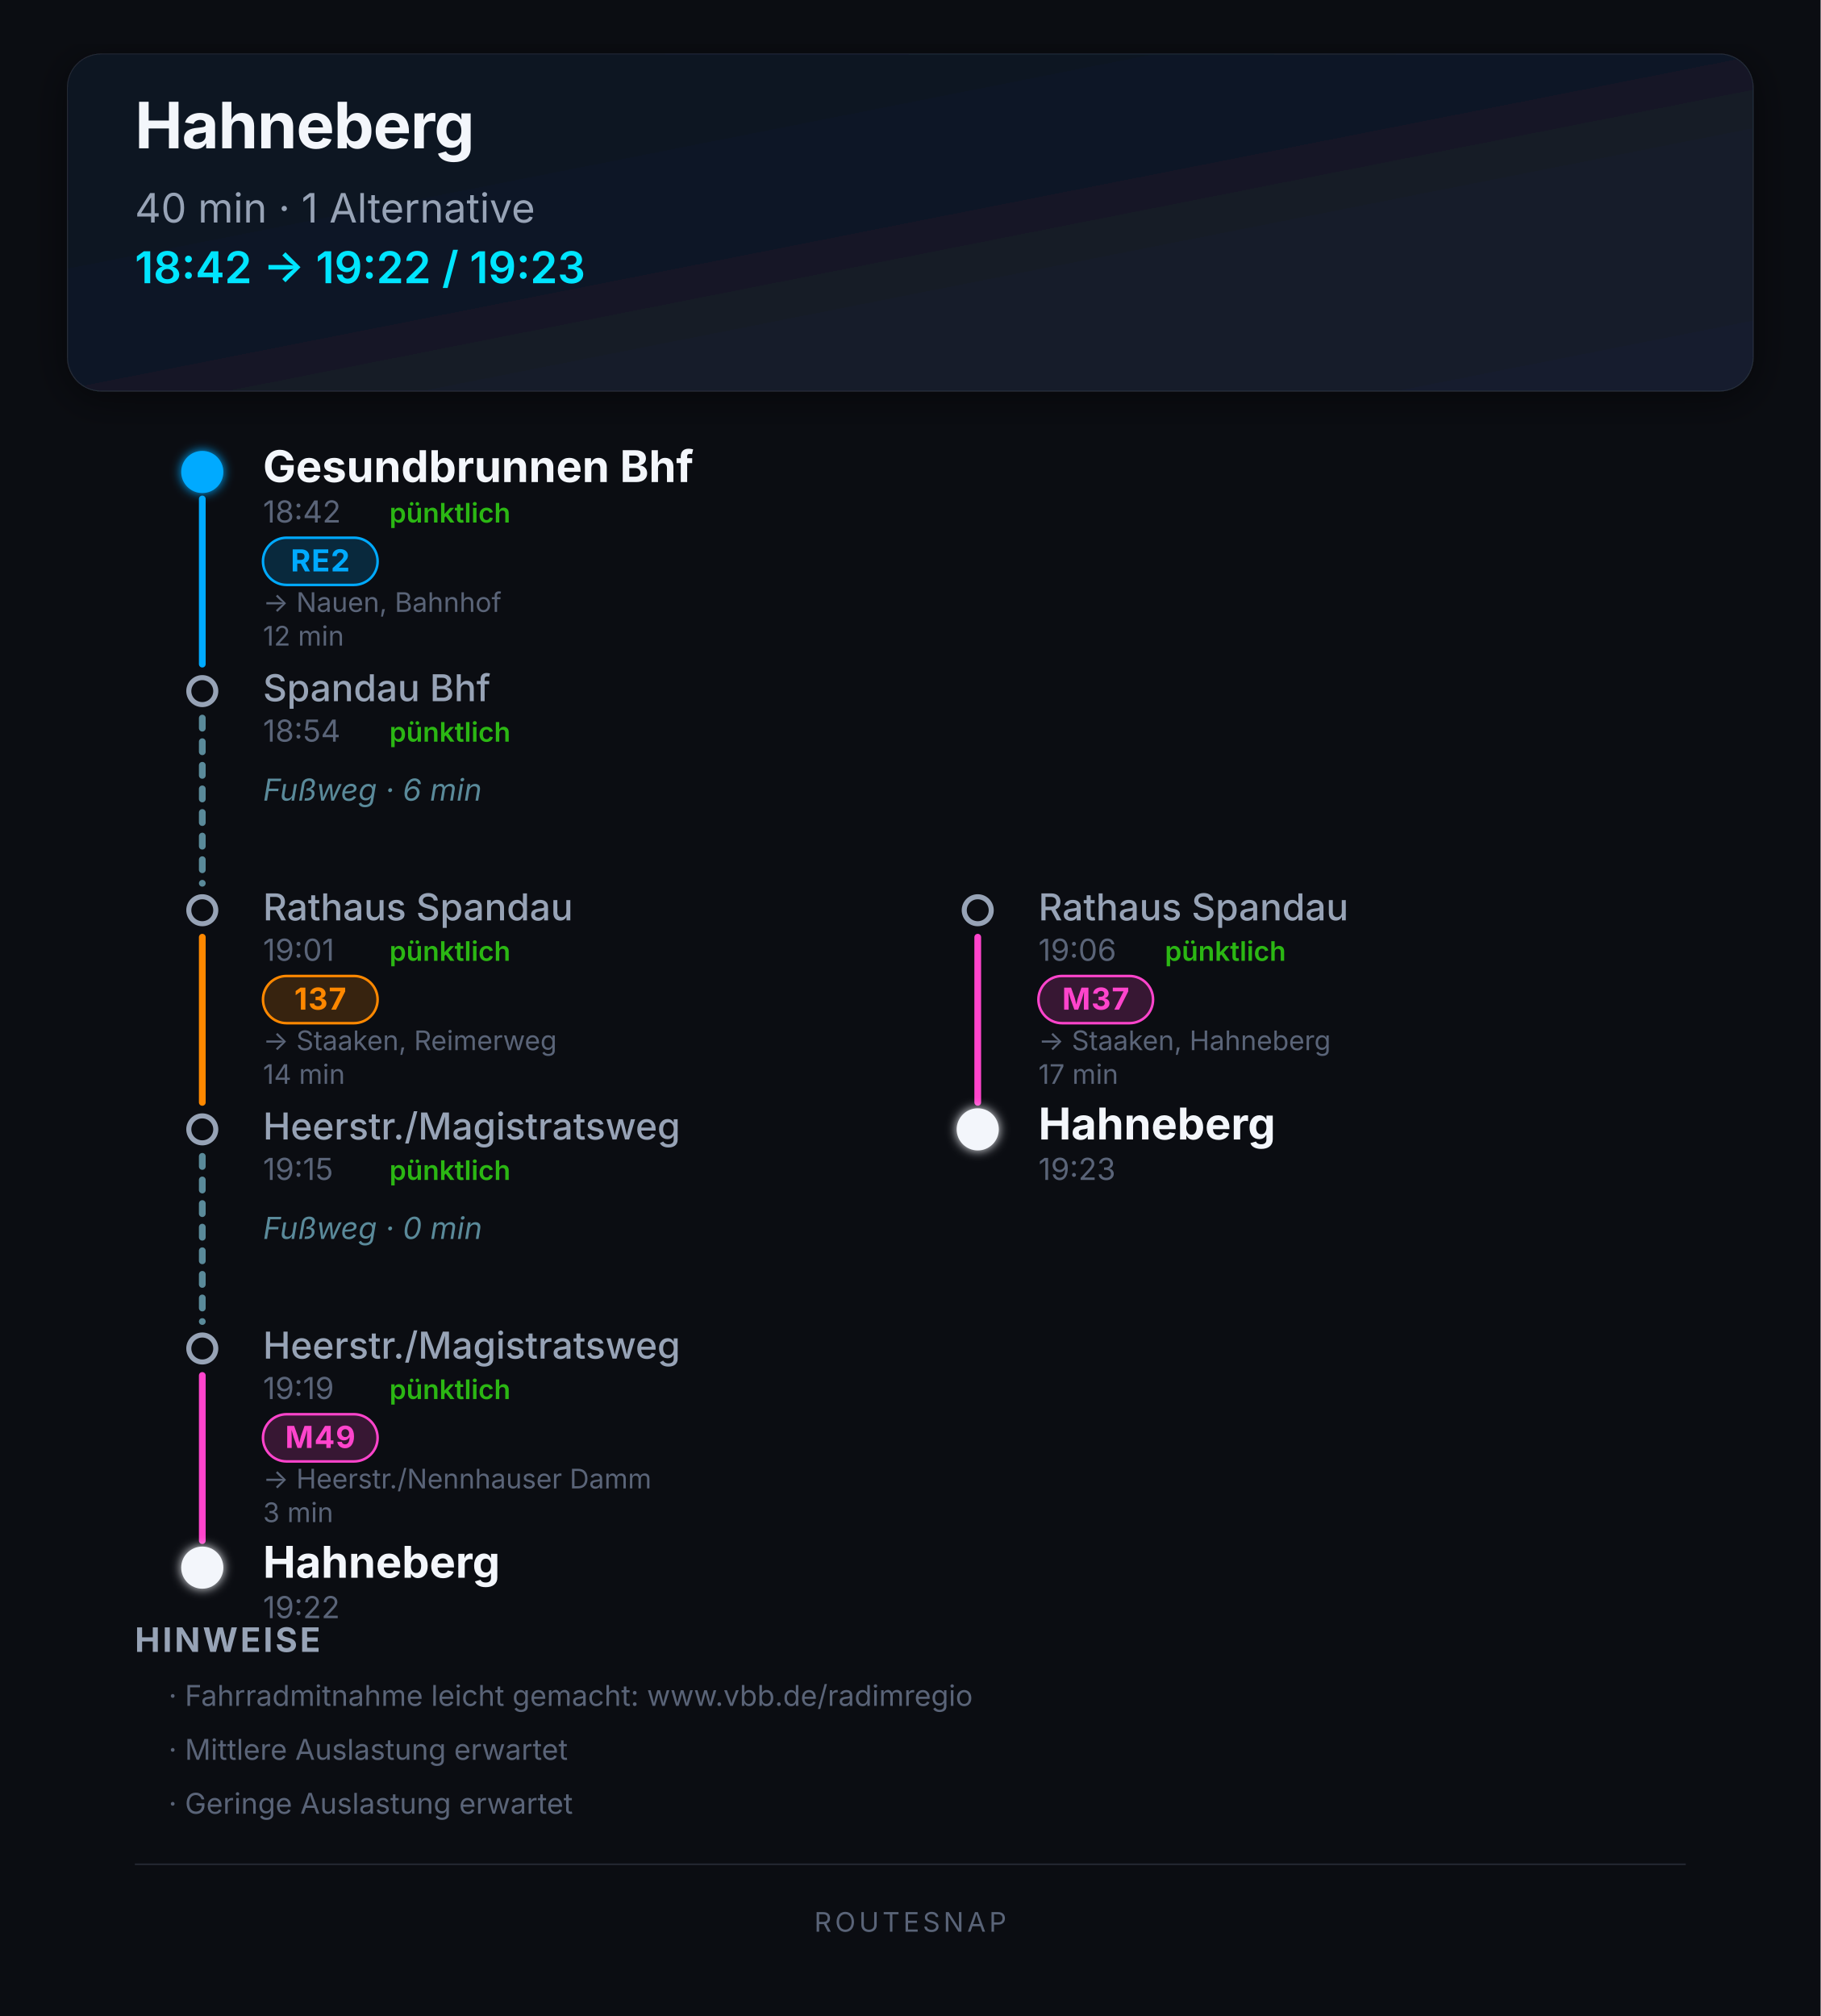
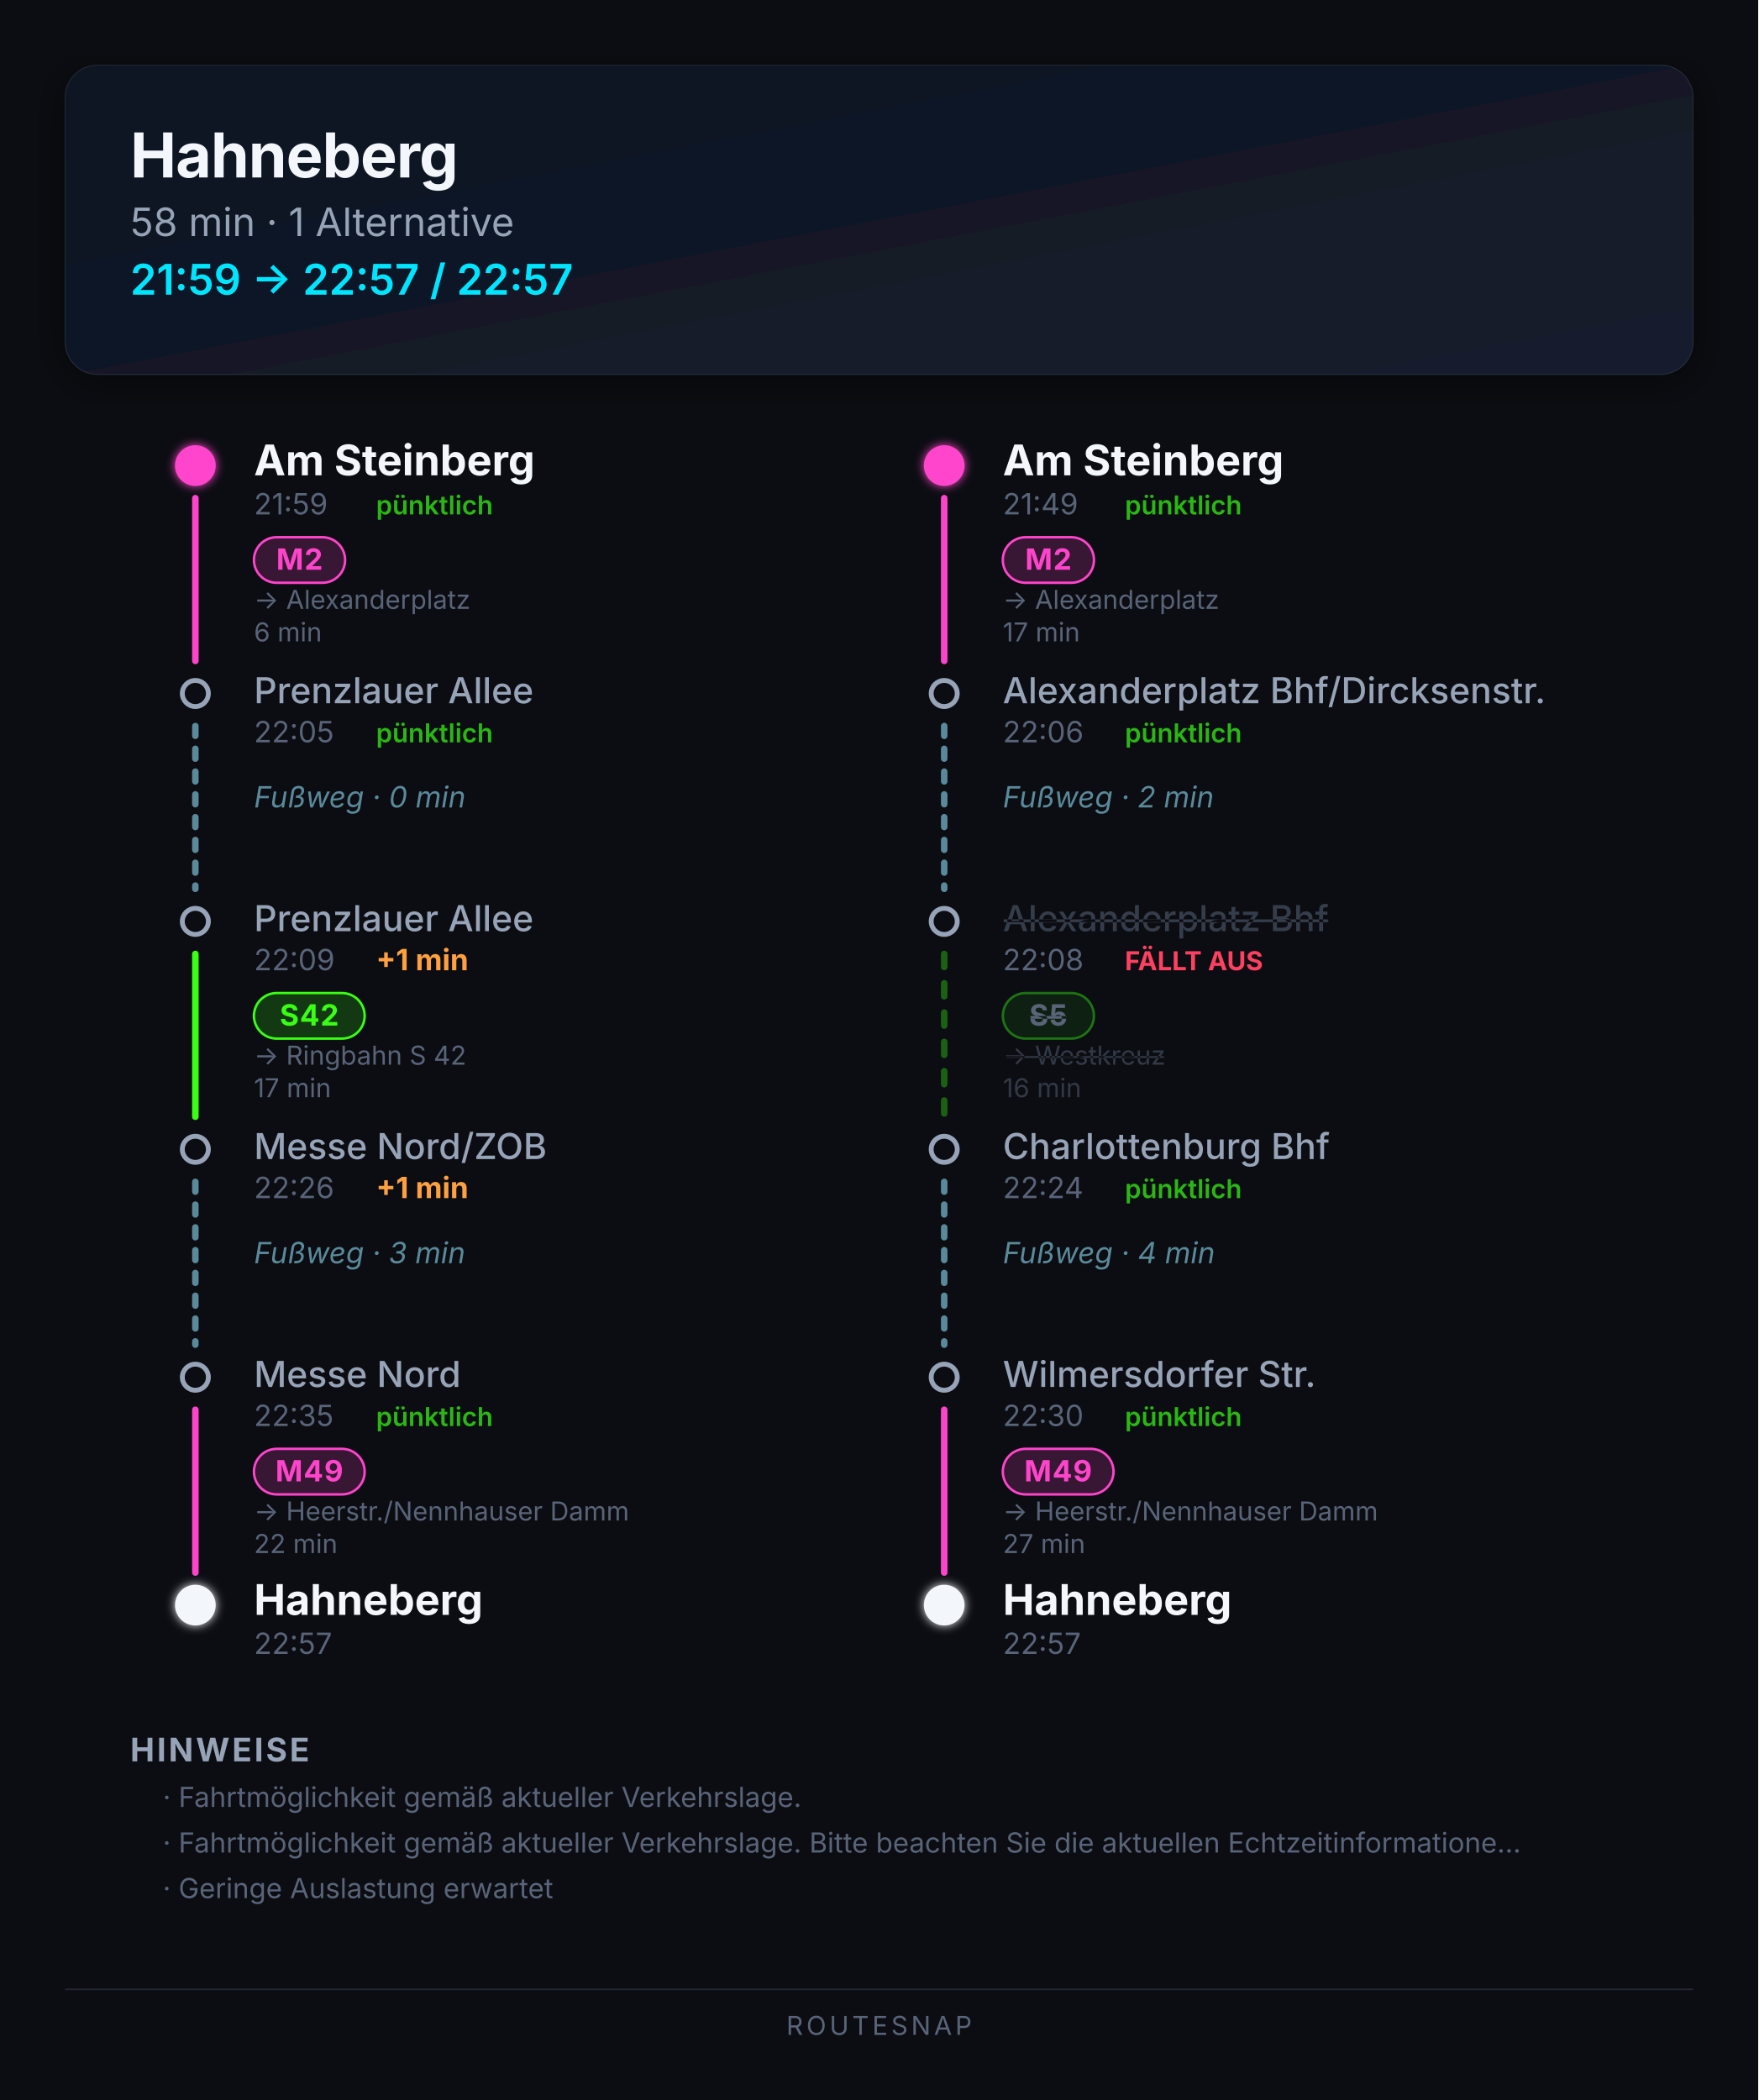
- <svg xmlns="http://www.w3.org/2000/svg" width="1080" height="1196">
+ <svg xmlns="http://www.w3.org/2000/svg" width="1080" height="1290">
  <rect width="100%" height="100%" fill="#0B0D12" />
  <defs>
    <filter id="glow-green" x="-50%" y="-50%" width="200%" height="200%">
      <feGaussianBlur in="SourceGraphic" stdDeviation="4" result="blur" />
      <feMerge>
        <feMergeNode in="blur" />
        <feMergeNode in="SourceGraphic" />
      </feMerge>
    </filter>
    <filter id="glow-generic" x="-50%" y="-50%" width="200%" height="200%">
      <feGaussianBlur in="SourceGraphic" stdDeviation="3" result="blur" />
      <feMerge>
        <feMergeNode in="blur" />
        <feMergeNode in="SourceGraphic" />
      </feMerge>
    </filter>
    <filter id="shadow-card" x="-5%" y="-5%" width="110%" height="115%">
      <feDropShadow dx="0" dy="4" stdDeviation="12" flood-color="#000" flood-opacity="0.5" />
    </filter>
    <linearGradient id="header-grad" x1="0" y1="0" x2="1" y2="1">
      <stop offset="0%" stop-color="#0E1420" />
      <stop offset="100%" stop-color="#151E2E" />
    </linearGradient>
  </defs>
-   <rect x="40" y="32" width="1000" height="200" rx="20" fill="url(#header-grad)" filter="url(#shadow-card)" stroke="#5A6478" stroke-width="0.5" stroke-opacity="0.3" />
-   <text x="80" y="88" fill="#F3F6FB" font-family="Inter,SF Pro Display,Segoe UI,sans-serif" font-size="38" font-weight="700" letter-spacing="-0.5">Hahneberg</text>
-   <text x="80" y="132" fill="#97A3B6" font-family="Inter,SF Pro Display,Segoe UI,sans-serif" font-size="24">40 min · 1 Alternative</text>
-   <text x="80" y="168" fill="#00E5FF" font-family="Inter,SF Pro Display,Segoe UI,sans-serif" font-size="26" font-weight="600">18:42 → 19:22 / 19:23</text>
-   <circle cx="120" cy="280" r="11" fill="#00AAFF" stroke="#00AAFF" stroke-width="3" filter="url(#glow-generic)" />
-   <text x="156" y="286" fill="#F3F6FB" font-family="Inter,SF Pro Display,Segoe UI,sans-serif" font-size="26" font-weight="700">Gesundbrunnen Bhf</text>
-   <text x="156" y="310" fill="#5A6478" font-family="Inter,SF Pro Display,Segoe UI,sans-serif" font-size="18">18:42</text>
-   <text x="231" y="310" fill="#39FF14" font-family="Inter,SF Pro Display,Segoe UI,sans-serif" font-size="16" font-weight="600" opacity="0.7">pünktlich</text>
-   <line x1="120" y1="296" x2="120" y2="394" stroke="#00AAFF" stroke-width="4" stroke-linecap="round" />
-   <rect x="156" y="319" width="68" height="28" rx="14" fill="#00AAFF" fill-opacity="0.18" stroke="#00AAFF" stroke-width="1.5" />
-   <text x="190" y="339" fill="#00AAFF" font-family="Inter,SF Pro,Segoe UI,sans-serif" font-size="18" font-weight="700" text-anchor="middle" letter-spacing="0.5">RE2</text>
-   <text x="156" y="363" fill="#5A6478" font-family="Inter,SF Pro Display,Segoe UI,sans-serif" font-size="16">→ Nauen, Bahnhof</text>
-   <text x="156" y="383" fill="#5A6478" font-family="Inter,SF Pro Display,Segoe UI,sans-serif" font-size="16">12 min</text>
-   <circle cx="120" cy="410" r="8" fill="#0B0D12" stroke="#97A3B6" stroke-width="3" />
-   <text x="156" y="416" fill="#97A3B6" font-family="Inter,SF Pro Display,Segoe UI,sans-serif" font-size="22" font-weight="500">Spandau Bhf</text>
-   <text x="156" y="440" fill="#5A6478" font-family="Inter,SF Pro Display,Segoe UI,sans-serif" font-size="18">18:54</text>
-   <text x="231" y="440" fill="#39FF14" font-family="Inter,SF Pro Display,Segoe UI,sans-serif" font-size="16" font-weight="600" opacity="0.7">pünktlich</text>
-   <line x1="120" y1="426" x2="120" y2="524" stroke="#5A8A9A" stroke-width="4" stroke-linecap="round" stroke-dasharray="6 8" />
-   <text x="156" y="475" fill="#5A8A9A" font-family="Inter,SF Pro Display,Segoe UI,sans-serif" font-size="18" font-style="italic">Fußweg · 6 min</text>
-   <circle cx="120" cy="540" r="8" fill="#0B0D12" stroke="#97A3B6" stroke-width="3" />
-   <text x="156" y="546" fill="#97A3B6" font-family="Inter,SF Pro Display,Segoe UI,sans-serif" font-size="22" font-weight="500">Rathaus Spandau</text>
-   <text x="156" y="570" fill="#5A6478" font-family="Inter,SF Pro Display,Segoe UI,sans-serif" font-size="18">19:01</text>
-   <text x="231" y="570" fill="#39FF14" font-family="Inter,SF Pro Display,Segoe UI,sans-serif" font-size="16" font-weight="600" opacity="0.7">pünktlich</text>
-   <line x1="120" y1="556" x2="120" y2="654" stroke="#FF8800" stroke-width="4" stroke-linecap="round" />
-   <rect x="156" y="579" width="68" height="28" rx="14" fill="#FF8800" fill-opacity="0.18" stroke="#FF8800" stroke-width="1.5" />
-   <text x="190" y="599" fill="#FF8800" font-family="Inter,SF Pro,Segoe UI,sans-serif" font-size="18" font-weight="700" text-anchor="middle" letter-spacing="0.5">137</text>
-   <text x="156" y="623" fill="#5A6478" font-family="Inter,SF Pro Display,Segoe UI,sans-serif" font-size="16">→ Staaken, Reimerweg</text>
-   <text x="156" y="643" fill="#5A6478" font-family="Inter,SF Pro Display,Segoe UI,sans-serif" font-size="16">14 min</text>
-   <circle cx="120" cy="670" r="8" fill="#0B0D12" stroke="#97A3B6" stroke-width="3" />
-   <text x="156" y="676" fill="#97A3B6" font-family="Inter,SF Pro Display,Segoe UI,sans-serif" font-size="22" font-weight="500">Heerstr./Magistratsweg</text>
-   <text x="156" y="700" fill="#5A6478" font-family="Inter,SF Pro Display,Segoe UI,sans-serif" font-size="18">19:15</text>
-   <text x="231" y="700" fill="#39FF14" font-family="Inter,SF Pro Display,Segoe UI,sans-serif" font-size="16" font-weight="600" opacity="0.7">pünktlich</text>
-   <line x1="120" y1="686" x2="120" y2="784" stroke="#5A8A9A" stroke-width="4" stroke-linecap="round" stroke-dasharray="6 8" />
-   <text x="156" y="735" fill="#5A8A9A" font-family="Inter,SF Pro Display,Segoe UI,sans-serif" font-size="18" font-style="italic">Fußweg · 0 min</text>
-   <circle cx="120" cy="800" r="8" fill="#0B0D12" stroke="#97A3B6" stroke-width="3" />
-   <text x="156" y="806" fill="#97A3B6" font-family="Inter,SF Pro Display,Segoe UI,sans-serif" font-size="22" font-weight="500">Heerstr./Magistratsweg</text>
-   <text x="156" y="830" fill="#5A6478" font-family="Inter,SF Pro Display,Segoe UI,sans-serif" font-size="18">19:19</text>
-   <text x="231" y="830" fill="#39FF14" font-family="Inter,SF Pro Display,Segoe UI,sans-serif" font-size="16" font-weight="600" opacity="0.7">pünktlich</text>
-   <line x1="120" y1="816" x2="120" y2="914" stroke="#FF44CC" stroke-width="4" stroke-linecap="round" />
-   <rect x="156" y="839" width="68" height="28" rx="14" fill="#FF44CC" fill-opacity="0.18" stroke="#FF44CC" stroke-width="1.5" />
-   <text x="190" y="859" fill="#FF44CC" font-family="Inter,SF Pro,Segoe UI,sans-serif" font-size="18" font-weight="700" text-anchor="middle" letter-spacing="0.5">M49</text>
-   <text x="156" y="883" fill="#5A6478" font-family="Inter,SF Pro Display,Segoe UI,sans-serif" font-size="16">→ Heerstr./Nennhauser Damm</text>
-   <text x="156" y="903" fill="#5A6478" font-family="Inter,SF Pro Display,Segoe UI,sans-serif" font-size="16">3 min</text>
-   <circle cx="120" cy="930" r="11" fill="#F3F6FB" stroke="#F3F6FB" stroke-width="3" filter="url(#glow-generic)" />
-   <text x="156" y="936" fill="#F3F6FB" font-family="Inter,SF Pro Display,Segoe UI,sans-serif" font-size="26" font-weight="700">Hahneberg</text>
-   <text x="156" y="960" fill="#5A6478" font-family="Inter,SF Pro Display,Segoe UI,sans-serif" font-size="18">19:22</text>
-   <circle cx="580" cy="540" r="8" fill="#0B0D12" stroke="#97A3B6" stroke-width="3" />
-   <text x="616" y="546" fill="#97A3B6" font-family="Inter,SF Pro Display,Segoe UI,sans-serif" font-size="22" font-weight="500">Rathaus Spandau</text>
-   <text x="616" y="570" fill="#5A6478" font-family="Inter,SF Pro Display,Segoe UI,sans-serif" font-size="18">19:06</text>
-   <text x="691" y="570" fill="#39FF14" font-family="Inter,SF Pro Display,Segoe UI,sans-serif" font-size="16" font-weight="600" opacity="0.7">pünktlich</text>
-   <line x1="580" y1="556" x2="580" y2="654" stroke="#FF44CC" stroke-width="4" stroke-linecap="round" />
-   <rect x="616" y="579" width="68" height="28" rx="14" fill="#FF44CC" fill-opacity="0.18" stroke="#FF44CC" stroke-width="1.5" />
-   <text x="650" y="599" fill="#FF44CC" font-family="Inter,SF Pro,Segoe UI,sans-serif" font-size="18" font-weight="700" text-anchor="middle" letter-spacing="0.5">M37</text>
-   <text x="616" y="623" fill="#5A6478" font-family="Inter,SF Pro Display,Segoe UI,sans-serif" font-size="16">→ Staaken, Hahneberg</text>
-   <text x="616" y="643" fill="#5A6478" font-family="Inter,SF Pro Display,Segoe UI,sans-serif" font-size="16">17 min</text>
-   <circle cx="580" cy="670" r="11" fill="#F3F6FB" stroke="#F3F6FB" stroke-width="3" filter="url(#glow-generic)" />
-   <text x="616" y="676" fill="#F3F6FB" font-family="Inter,SF Pro Display,Segoe UI,sans-serif" font-size="26" font-weight="700">Hahneberg</text>
-   <text x="616" y="700" fill="#5A6478" font-family="Inter,SF Pro Display,Segoe UI,sans-serif" font-size="18">19:23</text>
-   <text x="80" y="980" fill="#97A3B6" font-family="Inter,SF Pro Display,Segoe UI,sans-serif" font-size="20" font-weight="700" letter-spacing="1.5">HINWEISE</text>
-   <text x="100" y="1012" fill="#5A6478" font-family="Inter,SF Pro Display,Segoe UI,sans-serif" font-size="17">· Fahrradmitnahme leicht gemacht: www.vbb.de/radimregio</text>
-   <text x="100" y="1044" fill="#5A6478" font-family="Inter,SF Pro Display,Segoe UI,sans-serif" font-size="17">· Mittlere Auslastung erwartet</text>
-   <text x="100" y="1076" fill="#5A6478" font-family="Inter,SF Pro Display,Segoe UI,sans-serif" font-size="17">· Geringe Auslastung erwartet</text>
-   <line x1="80" y1="1106" x2="1000" y2="1106" stroke="#5A6478" stroke-width="1" stroke-opacity="0.3" />
-   <text x="540" y="1146" fill="#5A6478" font-family="Inter,SF Pro Display,Segoe UI,sans-serif" font-size="16" text-anchor="middle" letter-spacing="2">ROUTESNAP</text>
+   <rect x="40" y="40" width="1000" height="190" rx="20" fill="url(#header-grad)" filter="url(#shadow-card)" stroke="#5A6478" stroke-width="0.5" stroke-opacity="0.3" />
+   <text x="80" y="109" fill="#F3F6FB" font-family="Inter,SF Pro Display,Segoe UI,sans-serif" font-size="38" font-weight="700" letter-spacing="-0.5">Hahneberg</text>
+   <text x="80" y="145" fill="#97A3B6" font-family="Inter,SF Pro Display,Segoe UI,sans-serif" font-size="24">58 min · 1 Alternative</text>
+   <text x="80" y="181" fill="#00E5FF" font-family="Inter,SF Pro Display,Segoe UI,sans-serif" font-size="26" font-weight="600">21:59 → 22:57 / 22:57</text>
+   <circle cx="120" cy="286" r="11" fill="#FF44CC" stroke="#FF44CC" stroke-width="3" filter="url(#glow-generic)" />
+   <text x="156" y="292" fill="#F3F6FB" font-family="Inter,SF Pro Display,Segoe UI,sans-serif" font-size="26" font-weight="700">Am Steinberg</text>
+   <text x="156" y="316" fill="#5A6478" font-family="Inter,SF Pro Display,Segoe UI,sans-serif" font-size="18">21:59</text>
+   <text x="231" y="316" fill="#39FF14" font-family="Inter,SF Pro Display,Segoe UI,sans-serif" font-size="16" font-weight="600" opacity="0.7">pünktlich</text>
+   <line x1="120" y1="306" x2="120" y2="406" stroke="#FF44CC" stroke-width="4" stroke-linecap="round" />
+   <rect x="156" y="330" width="56" height="28" rx="14" fill="#FF44CC" fill-opacity="0.18" stroke="#FF44CC" stroke-width="1.5" />
+   <text x="184" y="350" fill="#FF44CC" font-family="Inter,SF Pro,Segoe UI,sans-serif" font-size="18" font-weight="700" text-anchor="middle" letter-spacing="0.5">M2</text>
+   <text x="156" y="374" fill="#5A6478" font-family="Inter,SF Pro Display,Segoe UI,sans-serif" font-size="16" opacity="1">→ Alexanderplatz</text>
+   <text x="156" y="394" fill="#5A6478" font-family="Inter,SF Pro Display,Segoe UI,sans-serif" font-size="16" opacity="1">6 min</text>
+   <circle cx="120" cy="426" r="8" fill="#0B0D12" stroke="#97A3B6" stroke-width="3" />
+   <text x="156" y="432" fill="#97A3B6" font-family="Inter,SF Pro Display,Segoe UI,sans-serif" font-size="22" font-weight="500">Prenzlauer Allee</text>
+   <text x="156" y="456" fill="#5A6478" font-family="Inter,SF Pro Display,Segoe UI,sans-serif" font-size="18">22:05</text>
+   <text x="231" y="456" fill="#39FF14" font-family="Inter,SF Pro Display,Segoe UI,sans-serif" font-size="16" font-weight="600" opacity="0.7">pünktlich</text>
+   <line x1="120" y1="446" x2="120" y2="546" stroke="#5A8A9A" stroke-width="4" stroke-linecap="round" stroke-dasharray="6 8" />
+   <text x="156" y="496" fill="#5A8A9A" font-family="Inter,SF Pro Display,Segoe UI,sans-serif" font-size="18" font-style="italic" opacity="1">Fußweg · 0 min</text>
+   <circle cx="120" cy="566" r="8" fill="#0B0D12" stroke="#97A3B6" stroke-width="3" />
+   <text x="156" y="572" fill="#97A3B6" font-family="Inter,SF Pro Display,Segoe UI,sans-serif" font-size="22" font-weight="500">Prenzlauer Allee</text>
+   <text x="156" y="596" fill="#5A6478" font-family="Inter,SF Pro Display,Segoe UI,sans-serif" font-size="18">22:09</text>
+   <text x="231" y="596" fill="#FFA040" font-family="Inter,SF Pro Display,Segoe UI,sans-serif" font-size="18" font-weight="700">+1 min</text>
+   <line x1="120" y1="586" x2="120" y2="686" stroke="#39FF14" stroke-width="4" stroke-linecap="round" />
+   <rect x="156" y="610" width="68" height="28" rx="14" fill="#39FF14" fill-opacity="0.18" stroke="#39FF14" stroke-width="1.5" />
+   <text x="190" y="630" fill="#39FF14" font-family="Inter,SF Pro,Segoe UI,sans-serif" font-size="18" font-weight="700" text-anchor="middle" letter-spacing="0.5">S42</text>
+   <text x="156" y="654" fill="#5A6478" font-family="Inter,SF Pro Display,Segoe UI,sans-serif" font-size="16" opacity="1">→ Ringbahn S 42</text>
+   <text x="156" y="674" fill="#5A6478" font-family="Inter,SF Pro Display,Segoe UI,sans-serif" font-size="16" opacity="1">17 min</text>
+   <circle cx="120" cy="706" r="8" fill="#0B0D12" stroke="#97A3B6" stroke-width="3" />
+   <text x="156" y="712" fill="#97A3B6" font-family="Inter,SF Pro Display,Segoe UI,sans-serif" font-size="22" font-weight="500">Messe Nord/ZOB</text>
+   <text x="156" y="736" fill="#5A6478" font-family="Inter,SF Pro Display,Segoe UI,sans-serif" font-size="18">22:26</text>
+   <text x="231" y="736" fill="#FFA040" font-family="Inter,SF Pro Display,Segoe UI,sans-serif" font-size="18" font-weight="700">+1 min</text>
+   <line x1="120" y1="726" x2="120" y2="826" stroke="#5A8A9A" stroke-width="4" stroke-linecap="round" stroke-dasharray="6 8" />
+   <text x="156" y="776" fill="#5A8A9A" font-family="Inter,SF Pro Display,Segoe UI,sans-serif" font-size="18" font-style="italic" opacity="1">Fußweg · 3 min</text>
+   <circle cx="120" cy="846" r="8" fill="#0B0D12" stroke="#97A3B6" stroke-width="3" />
+   <text x="156" y="852" fill="#97A3B6" font-family="Inter,SF Pro Display,Segoe UI,sans-serif" font-size="22" font-weight="500">Messe Nord</text>
+   <text x="156" y="876" fill="#5A6478" font-family="Inter,SF Pro Display,Segoe UI,sans-serif" font-size="18">22:35</text>
+   <text x="231" y="876" fill="#39FF14" font-family="Inter,SF Pro Display,Segoe UI,sans-serif" font-size="16" font-weight="600" opacity="0.7">pünktlich</text>
+   <line x1="120" y1="866" x2="120" y2="966" stroke="#FF44CC" stroke-width="4" stroke-linecap="round" />
+   <rect x="156" y="890" width="68" height="28" rx="14" fill="#FF44CC" fill-opacity="0.18" stroke="#FF44CC" stroke-width="1.5" />
+   <text x="190" y="910" fill="#FF44CC" font-family="Inter,SF Pro,Segoe UI,sans-serif" font-size="18" font-weight="700" text-anchor="middle" letter-spacing="0.5">M49</text>
+   <text x="156" y="934" fill="#5A6478" font-family="Inter,SF Pro Display,Segoe UI,sans-serif" font-size="16" opacity="1">→ Heerstr./Nennhauser Damm</text>
+   <text x="156" y="954" fill="#5A6478" font-family="Inter,SF Pro Display,Segoe UI,sans-serif" font-size="16" opacity="1">22 min</text>
+   <circle cx="120" cy="986" r="11" fill="#F3F6FB" stroke="#F3F6FB" stroke-width="3" filter="url(#glow-generic)" />
+   <text x="156" y="992" fill="#F3F6FB" font-family="Inter,SF Pro Display,Segoe UI,sans-serif" font-size="26" font-weight="700">Hahneberg</text>
+   <text x="156" y="1016" fill="#5A6478" font-family="Inter,SF Pro Display,Segoe UI,sans-serif" font-size="18">22:57</text>
+   <circle cx="580" cy="286" r="11" fill="#FF44CC" stroke="#FF44CC" stroke-width="3" filter="url(#glow-generic)" />
+   <text x="616" y="292" fill="#F3F6FB" font-family="Inter,SF Pro Display,Segoe UI,sans-serif" font-size="26" font-weight="700">Am Steinberg</text>
+   <text x="616" y="316" fill="#5A6478" font-family="Inter,SF Pro Display,Segoe UI,sans-serif" font-size="18">21:49</text>
+   <text x="691" y="316" fill="#39FF14" font-family="Inter,SF Pro Display,Segoe UI,sans-serif" font-size="16" font-weight="600" opacity="0.7">pünktlich</text>
+   <line x1="580" y1="306" x2="580" y2="406" stroke="#FF44CC" stroke-width="4" stroke-linecap="round" />
+   <rect x="616" y="330" width="56" height="28" rx="14" fill="#FF44CC" fill-opacity="0.18" stroke="#FF44CC" stroke-width="1.5" />
+   <text x="644" y="350" fill="#FF44CC" font-family="Inter,SF Pro,Segoe UI,sans-serif" font-size="18" font-weight="700" text-anchor="middle" letter-spacing="0.5">M2</text>
+   <text x="616" y="374" fill="#5A6478" font-family="Inter,SF Pro Display,Segoe UI,sans-serif" font-size="16" opacity="1">→ Alexanderplatz</text>
+   <text x="616" y="394" fill="#5A6478" font-family="Inter,SF Pro Display,Segoe UI,sans-serif" font-size="16" opacity="1">17 min</text>
+   <circle cx="580" cy="426" r="8" fill="#0B0D12" stroke="#97A3B6" stroke-width="3" />
+   <text x="616" y="432" fill="#97A3B6" font-family="Inter,SF Pro Display,Segoe UI,sans-serif" font-size="22" font-weight="500">Alexanderplatz Bhf/Dircksenstr.</text>
+   <text x="616" y="456" fill="#5A6478" font-family="Inter,SF Pro Display,Segoe UI,sans-serif" font-size="18">22:06</text>
+   <text x="691" y="456" fill="#39FF14" font-family="Inter,SF Pro Display,Segoe UI,sans-serif" font-size="16" font-weight="600" opacity="0.7">pünktlich</text>
+   <line x1="580" y1="446" x2="580" y2="546" stroke="#5A8A9A" stroke-width="4" stroke-linecap="round" stroke-dasharray="6 8" />
+   <text x="616" y="496" fill="#5A8A9A" font-family="Inter,SF Pro Display,Segoe UI,sans-serif" font-size="18" font-style="italic" opacity="1">Fußweg · 2 min</text>
+   <circle cx="580" cy="566" r="8" fill="#0B0D12" stroke="#97A3B6" stroke-width="3" />
+   <text x="616" y="572" fill="#5A6478" text-decoration="line-through" opacity="0.55" font-family="Inter,SF Pro Display,Segoe UI,sans-serif" font-size="22" font-weight="500">Alexanderplatz Bhf</text>
+   <text x="616" y="596" fill="#5A6478" font-family="Inter,SF Pro Display,Segoe UI,sans-serif" font-size="18">22:08</text>
+   <text x="691" y="596" fill="#FF4060" font-family="Inter,SF Pro Display,Segoe UI,sans-serif" font-size="16" font-weight="700">FÄLLT AUS</text>
+   <line x1="580" y1="586" x2="580" y2="686" stroke="#39FF14" stroke-width="4" stroke-linecap="round" stroke-opacity="0.35" stroke-dasharray="8 10" />
+   <rect x="616" y="610" width="56" height="28" rx="14" fill="#39FF14" fill-opacity="0.08" stroke-opacity="0.4" stroke="#39FF14" stroke-width="1.5" />
+   <text x="644" y="630" fill="#5A6478" text-decoration="line-through" font-family="Inter,SF Pro,Segoe UI,sans-serif" font-size="18" font-weight="700" text-anchor="middle" letter-spacing="0.5">S5</text>
+   <text x="616" y="654" fill="#5A6478" text-decoration="line-through" font-family="Inter,SF Pro Display,Segoe UI,sans-serif" font-size="16" opacity="0.5">→ Westkreuz</text>
+   <text x="616" y="674" fill="#5A6478" font-family="Inter,SF Pro Display,Segoe UI,sans-serif" font-size="16" opacity="0.5">16 min</text>
+   <circle cx="580" cy="706" r="8" fill="#0B0D12" stroke="#97A3B6" stroke-width="3" />
+   <text x="616" y="712" fill="#97A3B6" font-family="Inter,SF Pro Display,Segoe UI,sans-serif" font-size="22" font-weight="500">Charlottenburg Bhf</text>
+   <text x="616" y="736" fill="#5A6478" font-family="Inter,SF Pro Display,Segoe UI,sans-serif" font-size="18">22:24</text>
+   <text x="691" y="736" fill="#39FF14" font-family="Inter,SF Pro Display,Segoe UI,sans-serif" font-size="16" font-weight="600" opacity="0.7">pünktlich</text>
+   <line x1="580" y1="726" x2="580" y2="826" stroke="#5A8A9A" stroke-width="4" stroke-linecap="round" stroke-dasharray="6 8" />
+   <text x="616" y="776" fill="#5A8A9A" font-family="Inter,SF Pro Display,Segoe UI,sans-serif" font-size="18" font-style="italic" opacity="1">Fußweg · 4 min</text>
+   <circle cx="580" cy="846" r="8" fill="#0B0D12" stroke="#97A3B6" stroke-width="3" />
+   <text x="616" y="852" fill="#97A3B6" font-family="Inter,SF Pro Display,Segoe UI,sans-serif" font-size="22" font-weight="500">Wilmersdorfer Str.</text>
+   <text x="616" y="876" fill="#5A6478" font-family="Inter,SF Pro Display,Segoe UI,sans-serif" font-size="18">22:30</text>
+   <text x="691" y="876" fill="#39FF14" font-family="Inter,SF Pro Display,Segoe UI,sans-serif" font-size="16" font-weight="600" opacity="0.7">pünktlich</text>
+   <line x1="580" y1="866" x2="580" y2="966" stroke="#FF44CC" stroke-width="4" stroke-linecap="round" />
+   <rect x="616" y="890" width="68" height="28" rx="14" fill="#FF44CC" fill-opacity="0.18" stroke="#FF44CC" stroke-width="1.5" />
+   <text x="650" y="910" fill="#FF44CC" font-family="Inter,SF Pro,Segoe UI,sans-serif" font-size="18" font-weight="700" text-anchor="middle" letter-spacing="0.5">M49</text>
+   <text x="616" y="934" fill="#5A6478" font-family="Inter,SF Pro Display,Segoe UI,sans-serif" font-size="16" opacity="1">→ Heerstr./Nennhauser Damm</text>
+   <text x="616" y="954" fill="#5A6478" font-family="Inter,SF Pro Display,Segoe UI,sans-serif" font-size="16" opacity="1">27 min</text>
+   <circle cx="580" cy="986" r="11" fill="#F3F6FB" stroke="#F3F6FB" stroke-width="3" filter="url(#glow-generic)" />
+   <text x="616" y="992" fill="#F3F6FB" font-family="Inter,SF Pro Display,Segoe UI,sans-serif" font-size="26" font-weight="700">Hahneberg</text>
+   <text x="616" y="1016" fill="#5A6478" font-family="Inter,SF Pro Display,Segoe UI,sans-serif" font-size="18">22:57</text>
+   <text x="80" y="1082" fill="#97A3B6" font-family="Inter,SF Pro Display,Segoe UI,sans-serif" font-size="20" font-weight="700" letter-spacing="1.5">HINWEISE</text>
+   <text x="100" y="1110" fill="#5A6478" font-family="Inter,SF Pro Display,Segoe UI,sans-serif" font-size="17">· Fahrtmöglichkeit gemäß aktueller Verkehrslage.</text>
+   <text x="100" y="1138" fill="#5A6478" font-family="Inter,SF Pro Display,Segoe UI,sans-serif" font-size="17">· Fahrtmöglichkeit gemäß aktueller Verkehrslage. Bitte beachten Sie die aktuellen Echtzeitinformatione…</text>
+   <text x="100" y="1166" fill="#5A6478" font-family="Inter,SF Pro Display,Segoe UI,sans-serif" font-size="17">· Geringe Auslastung erwartet</text>
+   <line x1="40" y1="1222" x2="1040" y2="1222" stroke="#5A6478" stroke-width="1" stroke-opacity="0.3" />
+   <text x="540" y="1250" fill="#5A6478" font-family="Inter,SF Pro Display,Segoe UI,sans-serif" font-size="16" text-anchor="middle" letter-spacing="2">ROUTESNAP</text>
</svg>
